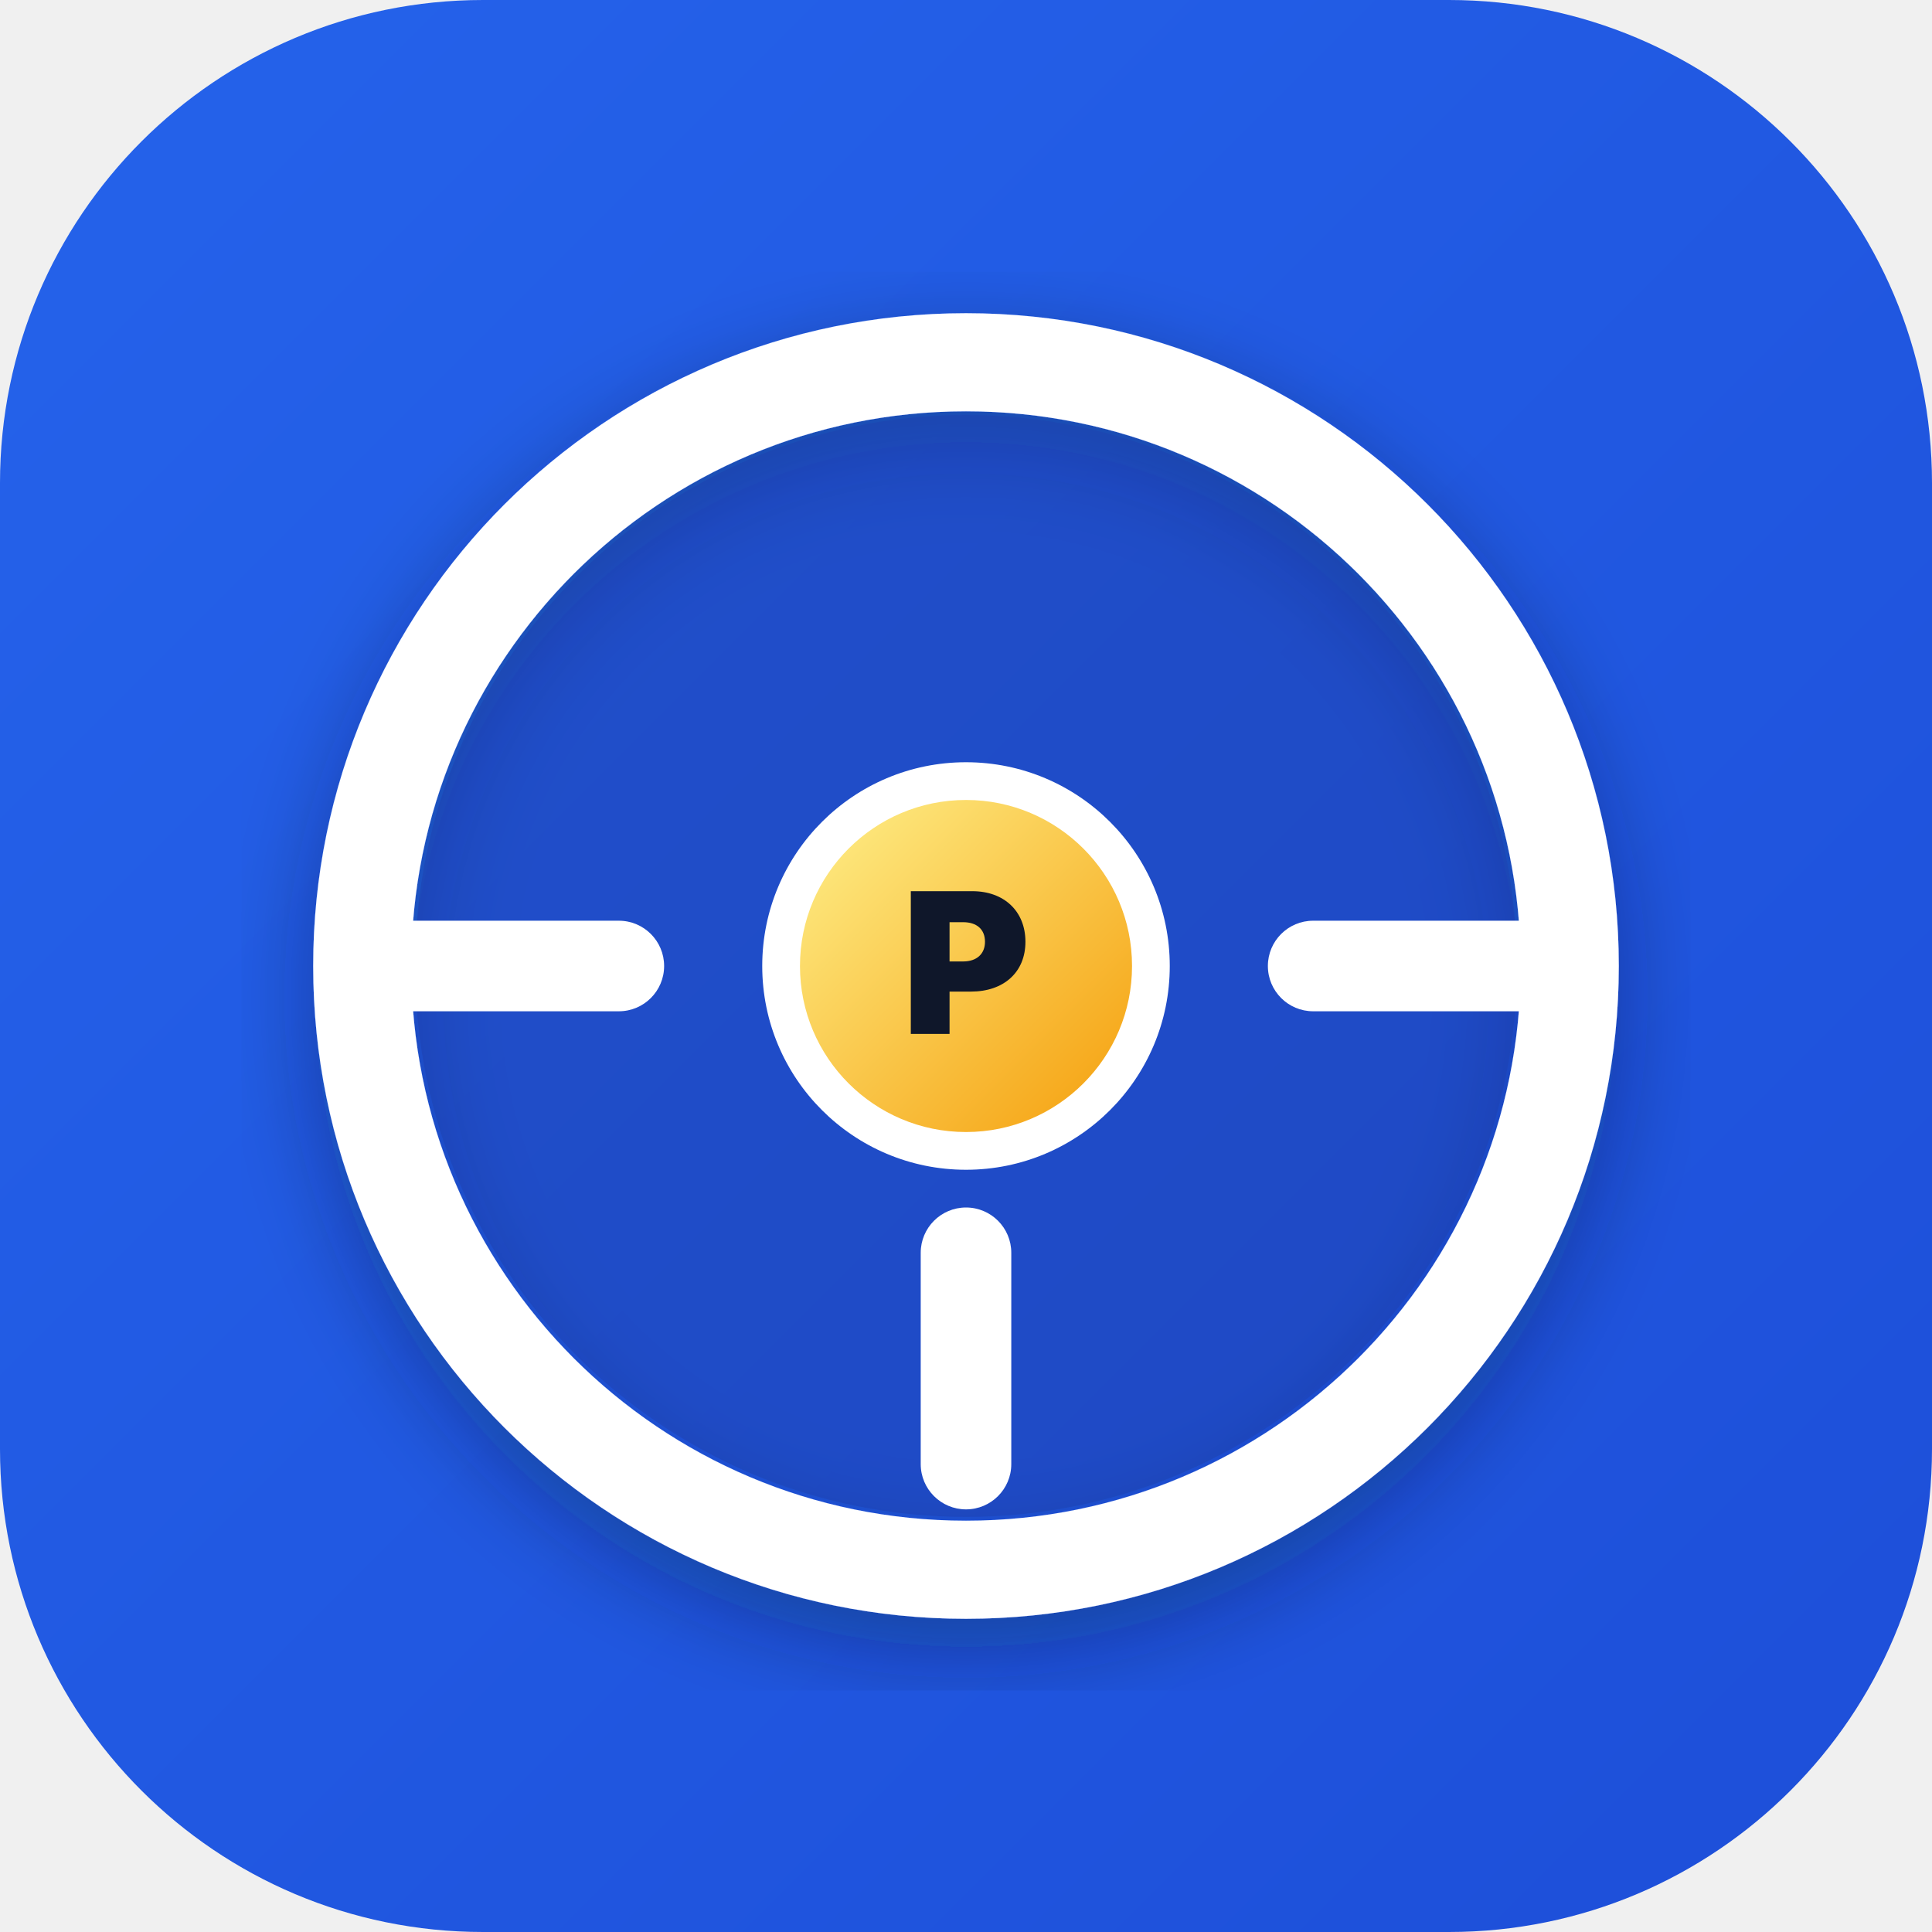
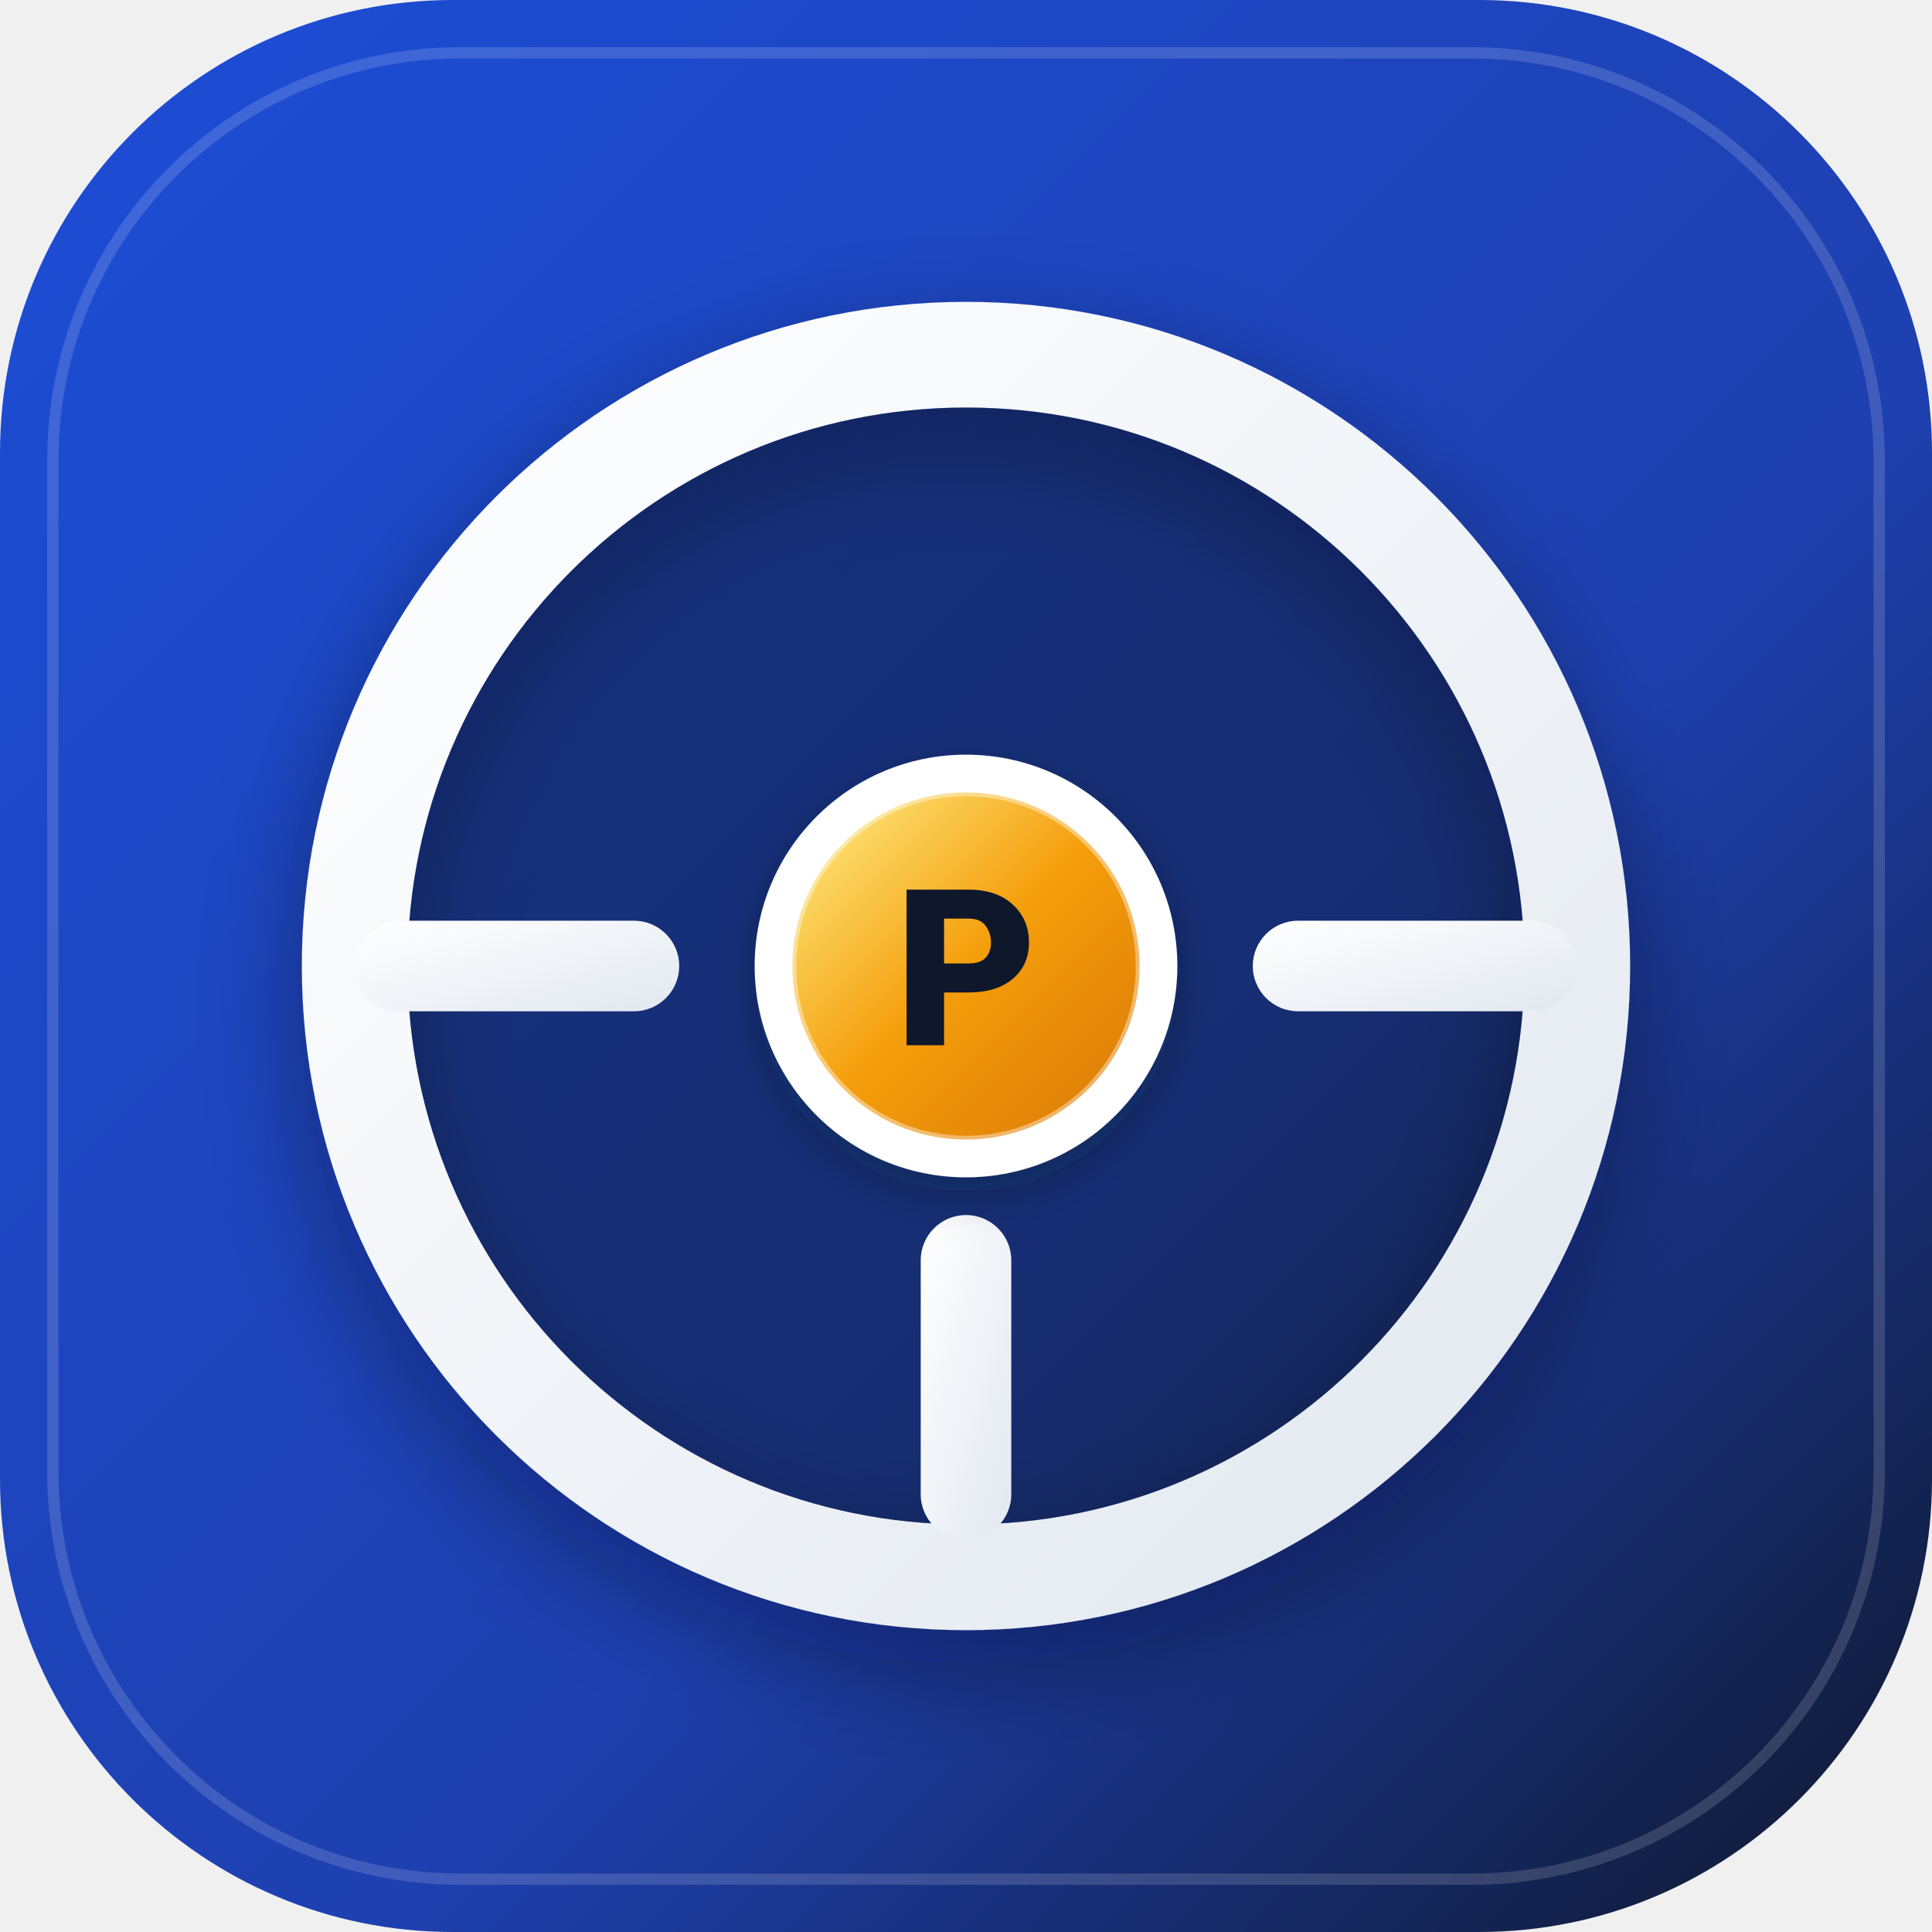
<svg xmlns="http://www.w3.org/2000/svg" viewBox="0 0 512 512" width="512" height="512">
  <defs>
-     <linearGradient id="bgGrad" x1="0%" y1="0%" x2="100%" y2="100%">
-       <stop offset="0%" stop-color="#2563eb" />
-       <stop offset="100%" stop-color="#1d4ed8" />
+     <linearGradient id="provisoireBg" x1="0%" y1="0%" x2="100%" y2="100%">
+       <stop offset="0%" stop-color="#1d4ed8" />
+       <stop offset="60%" stop-color="#1e40af" />
+       <stop offset="100%" stop-color="#0f172a" />
+     </linearGradient>
+     <linearGradient id="wheelRimGrad" x1="0%" y1="0%" x2="100%" y2="100%">
+       <stop offset="0%" stop-color="#ffffff" />
+       <stop offset="100%" stop-color="#e2e8f0" />
    </linearGradient>
    <linearGradient id="goldGrad" x1="0%" y1="0%" x2="100%" y2="100%">
      <stop offset="0%" stop-color="#fef08a" />
-       <stop offset="100%" stop-color="#f59e0b" />
+       <stop offset="50%" stop-color="#f59e0b" />
+       <stop offset="100%" stop-color="#d97706" />
    </linearGradient>
-     <filter id="shadow" x="-10%" y="-10%" width="120%" height="120%">
-       <feDropShadow dx="0" dy="8" stdDeviation="12" flood-color="#0f172a" flood-opacity="0.35" />
+     <filter id="softShadow" x="-15%" y="-15%" width="130%" height="130%">
+       <feDropShadow dx="0" dy="10" stdDeviation="14" flood-color="#020617" flood-opacity="0.4" />
+     </filter>
+     <filter id="hubShadow" x="-20%" y="-20%" width="140%" height="140%">
+       <feDropShadow dx="0" dy="4" stdDeviation="6" flood-color="#0f172a" flood-opacity="0.3" />
    </filter>
  </defs>
-   <rect width="512" height="512" rx="128" fill="url(#bgGrad)" />
-   <circle cx="256" cy="256" r="160" fill="none" stroke="#ffffff" stroke-width="26" filter="url(#shadow)" />
-   <circle cx="256" cy="256" r="146" fill="#1e40af" fill-opacity="0.5" />
-   <rect x="96" y="244" width="80" height="24" rx="12" fill="#ffffff" />
-   <rect x="336" y="244" width="80" height="24" rx="12" fill="#ffffff" />
-   <rect x="244" y="320" width="24" height="80" rx="12" fill="#ffffff" />
-   <circle cx="256" cy="256" r="54" fill="#ffffff" />
-   <circle cx="256" cy="256" r="44" fill="url(#goldGrad)" />
-   <text x="256" y="274" font-family="system-ui, -apple-system, sans-serif" font-size="52" font-weight="900" text-anchor="middle" fill="#0f172a">P</text>
+   <rect width="512" height="512" rx="120" fill="url(#provisoireBg)" />
+   <rect x="14" y="14" width="484" height="484" rx="108" fill="none" stroke="#ffffff" stroke-width="3" stroke-opacity="0.15" />
+   <circle cx="256" cy="256" r="162" fill="none" stroke="url(#wheelRimGrad)" stroke-width="28" filter="url(#softShadow)" />
+   <circle cx="256" cy="256" r="148" fill="#0f172a" fill-opacity="0.45" />
+   <rect x="94" y="244" width="86" height="24" rx="12" fill="url(#wheelRimGrad)" />
+   <rect x="332" y="244" width="86" height="24" rx="12" fill="url(#wheelRimGrad)" />
+   <rect x="244" y="322" width="24" height="86" rx="12" fill="url(#wheelRimGrad)" />
+   <circle cx="256" cy="256" r="56" fill="#ffffff" filter="url(#hubShadow)" />
+   <circle cx="256" cy="256" r="46" fill="url(#goldGrad)" />
+   <circle cx="256" cy="256" r="46" fill="none" stroke="#ffffff" stroke-width="2" stroke-opacity="0.4" />
+   <text x="256" y="277" font-family="-apple-system, BlinkMacSystemFont, 'Segoe UI', Roboto, Helvetica, Arial, sans-serif" font-size="58" font-weight="900" text-anchor="middle" fill="#0f172a">P</text>
</svg>
